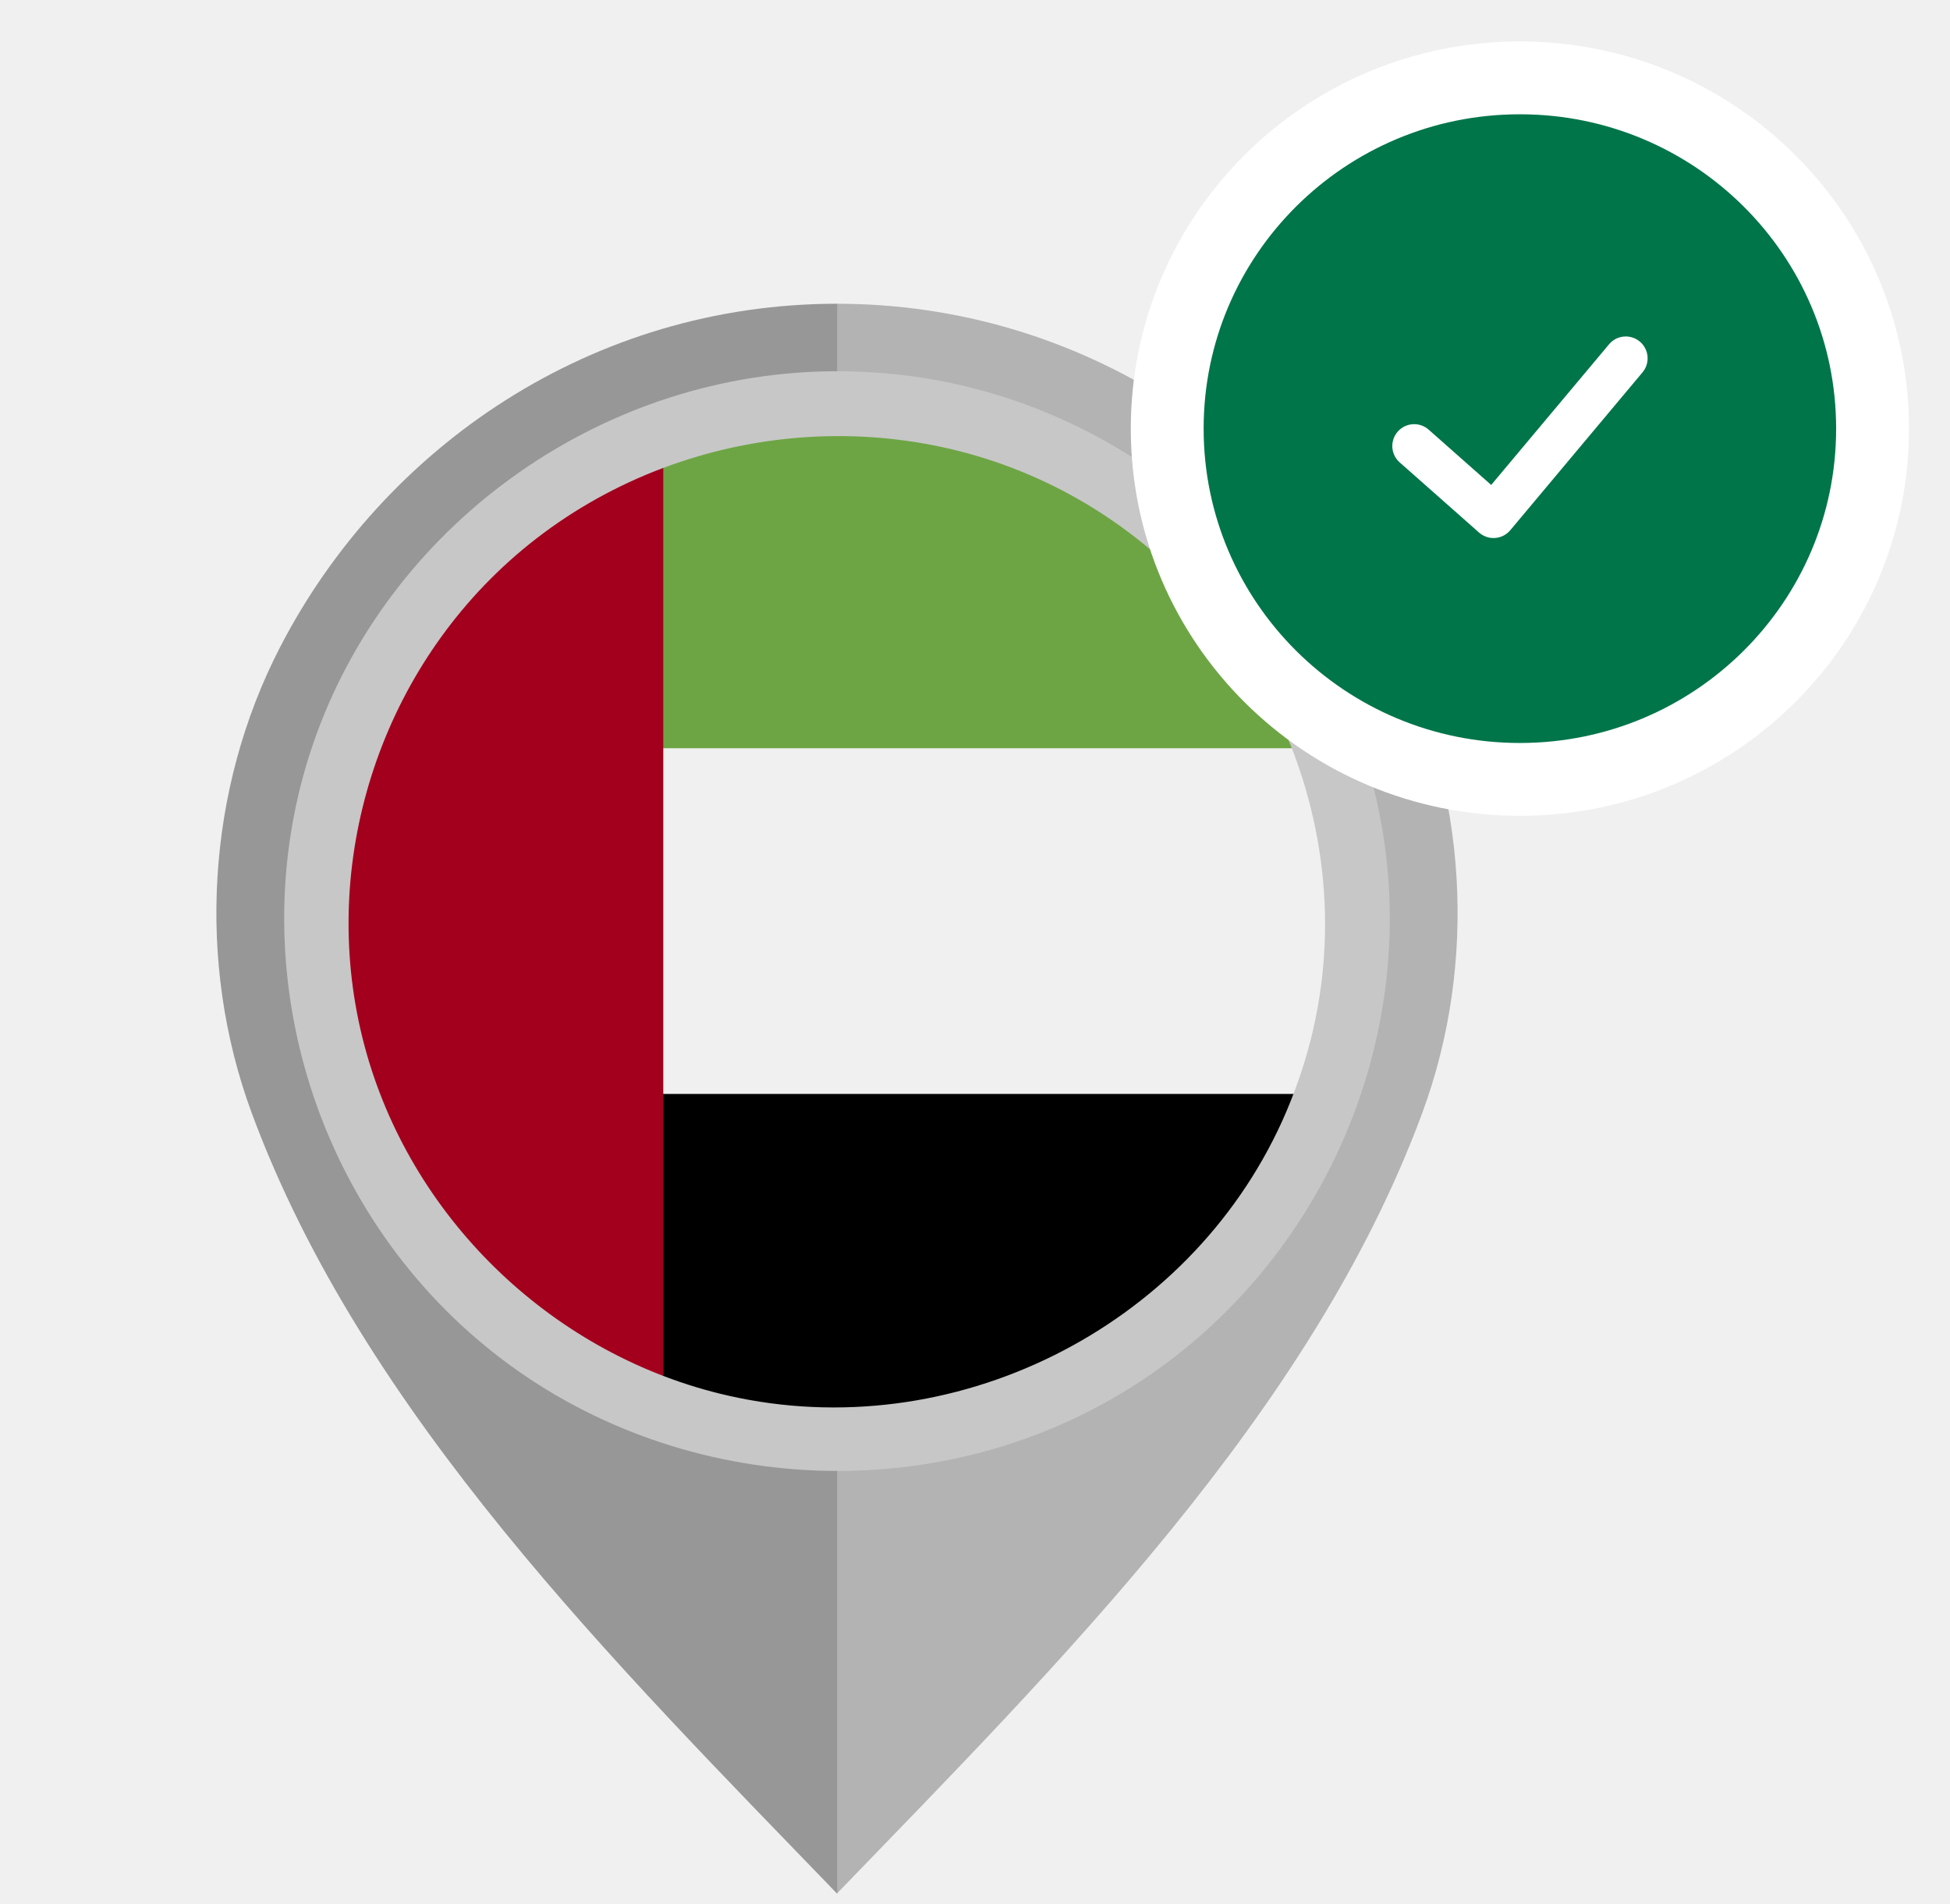
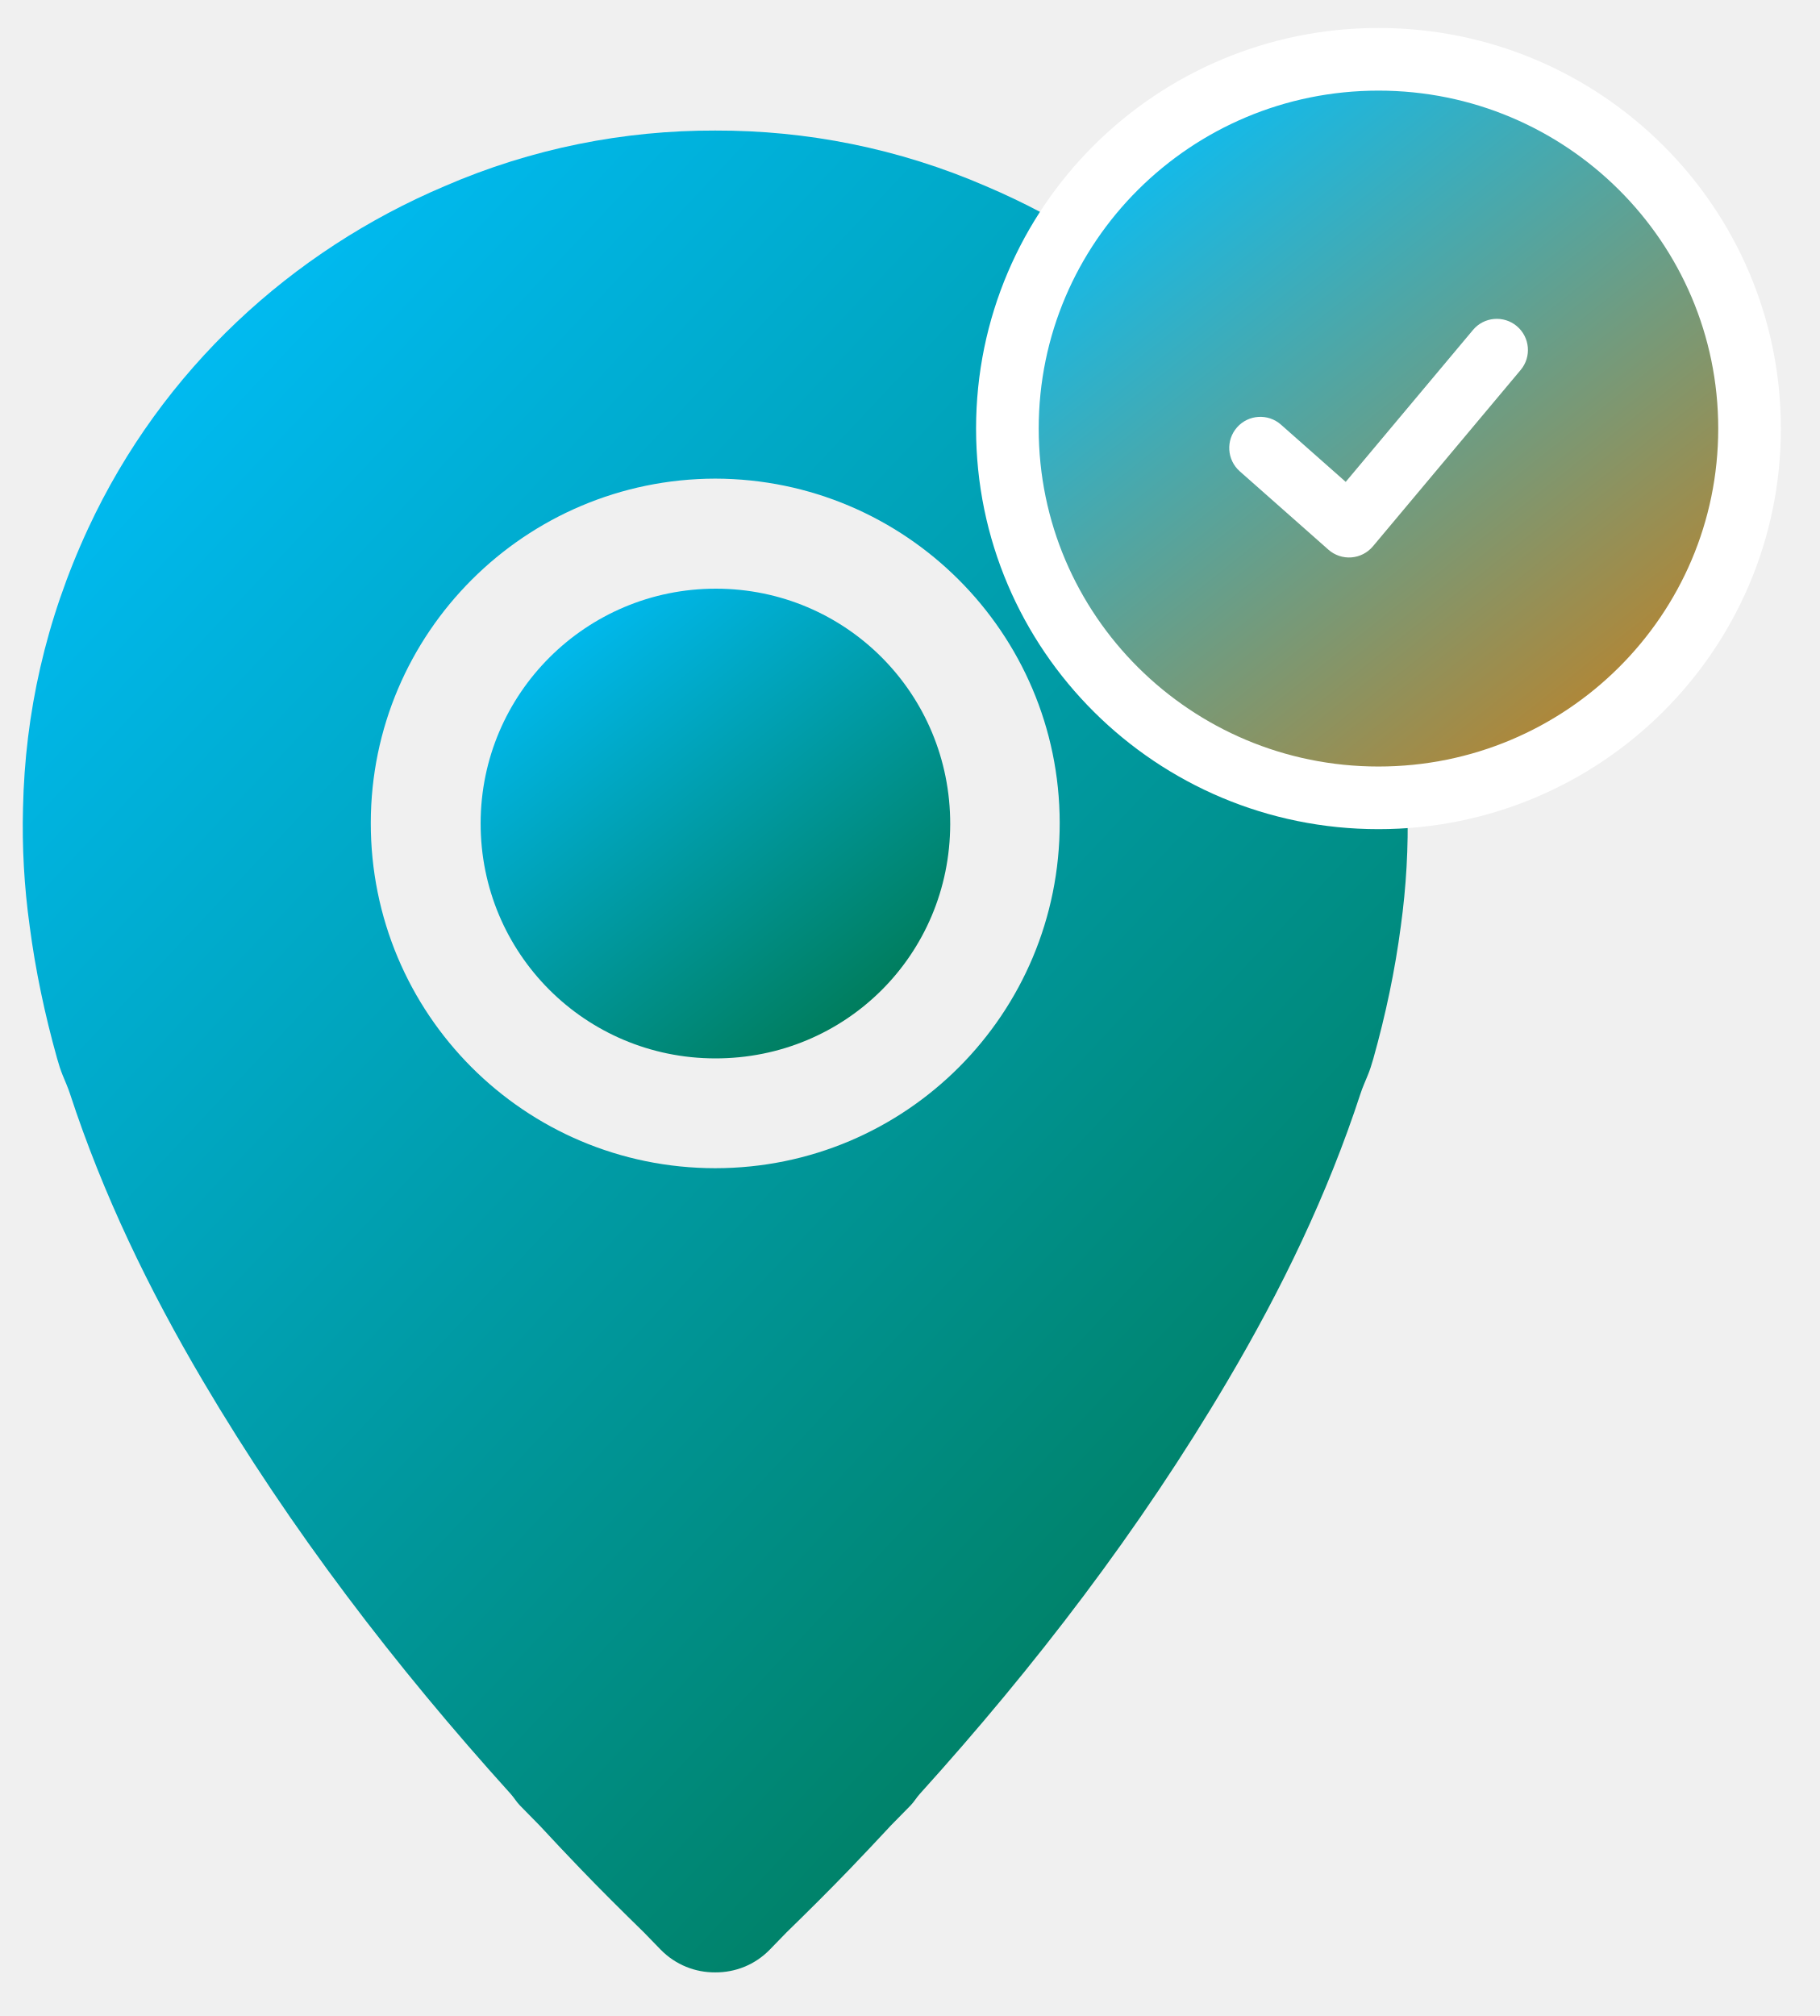
- <svg xmlns="http://www.w3.org/2000/svg" width="42" height="41" viewBox="0 0 42 41" fill="none">
-   <g clip-path="url(#clip0_502_106695)">
-     <path d="M30.024 13.943C27.787 9.61 23.294 6.542 18.023 6.542V13.319C21.754 13.32 24.788 16.24 24.788 19.951C24.788 23.616 21.729 26.776 18.023 26.777V40.787C22.774 35.863 28.241 30.45 30.634 23.97C31.83 20.73 31.607 17.009 30.024 13.943Z" fill="#B3B3B3" />
-     <path d="M5.421 23.97C7.813 30.45 13.28 35.863 18.031 40.787V26.777C14.325 26.776 11.266 23.616 11.267 19.951C11.267 16.24 14.3 13.32 18.031 13.319V6.542C12.76 6.542 8.267 9.61 6.03 13.943C4.448 17.009 4.225 20.73 5.421 23.97Z" fill="#979797" />
-     <path d="M18.029 30.539C23.971 30.539 28.788 25.748 28.788 19.838C28.788 13.928 23.971 9.136 18.029 9.136C12.086 9.136 7.27 13.928 7.27 19.838C7.27 25.748 12.086 30.539 18.029 30.539Z" fill="#F0F0F0" />
-     <path d="M13.352 23.561L14.287 29.875C15.453 30.305 16.713 30.54 18.029 30.54C22.655 30.54 26.599 27.636 28.119 23.561H13.352Z" fill="black" />
-     <path d="M13.352 16.116L14.287 9.802C15.453 9.372 16.713 9.136 18.029 9.136C22.655 9.136 26.599 12.04 28.119 16.116H13.352Z" fill="#6DA544" />
-     <path d="M7.27 19.839C7.27 24.44 10.189 28.363 14.286 29.875V9.803C10.189 11.315 7.27 15.238 7.27 19.839Z" fill="#A2001D" />
-     <path d="M18.023 7.996C13.064 7.996 8.511 11.176 6.819 15.808C5.115 20.475 6.608 25.83 10.449 28.989C14.297 32.155 19.888 32.576 24.165 30.002C28.444 27.428 30.703 22.332 29.697 17.456C28.712 12.682 24.72 8.893 19.875 8.138C19.262 8.043 18.642 7.996 18.023 7.996ZM27.616 24.147C25.582 28.628 20.506 31.156 15.682 30.059C11.969 29.215 8.931 26.329 7.896 22.689C6.837 18.966 7.986 14.877 10.816 12.226C13.878 9.359 18.493 8.576 22.336 10.3C26.924 12.358 29.462 17.533 28.23 22.396C28.078 22.996 27.87 23.582 27.616 24.147C27.72 23.916 27.476 24.456 27.616 24.147Z" fill="#C7C7C7" />
-   </g>
-   <ellipse cx="32.736" cy="9.232" rx="7.596" ry="7.555" fill="#00754A" stroke="white" stroke-width="1.569" />
-   <path fill-rule="evenodd" clip-rule="evenodd" d="M35.319 7.357C35.518 7.524 35.544 7.821 35.377 8.02L32.529 11.42C32.447 11.517 32.33 11.578 32.203 11.587C32.077 11.597 31.951 11.554 31.856 11.47L30.147 9.959C29.952 9.787 29.934 9.49 30.106 9.295C30.279 9.1 30.576 9.082 30.771 9.254L32.118 10.445L34.656 7.416C34.823 7.216 35.119 7.19 35.319 7.357Z" fill="white" />
+ <svg xmlns="http://www.w3.org/2000/svg" width="37" height="41" viewBox="0 0 37 41" fill="none">
+   <path fill-rule="evenodd" clip-rule="evenodd" d="M14.546 40.113C14.143 40.116 13.739 39.961 13.435 39.649C13.322 39.533 13.21 39.417 13.097 39.301C12.658 38.872 12.229 38.447 11.812 38.013C11.529 37.719 11.249 37.422 10.973 37.124C10.84 36.989 10.708 36.855 10.576 36.72C10.505 36.648 10.454 36.558 10.386 36.483C8.039 33.886 5.915 31.114 4.127 28.085C3.027 26.221 2.093 24.29 1.424 22.246C1.382 22.117 1.326 21.994 1.275 21.868C1.234 21.767 1.197 21.655 1.163 21.532C0.91 20.63 0.721 19.732 0.604 18.839C0.491 18.03 0.447 17.226 0.468 16.432C0.509 14.515 0.924 12.62 1.793 10.747C3.297 7.508 5.94 5.102 9.038 3.788C10.821 3.014 12.695 2.65 14.546 2.655C16.398 2.65 18.271 3.014 20.055 3.788C23.153 5.102 25.796 7.508 27.299 10.747C28.169 12.62 28.583 14.515 28.625 16.432C28.645 17.226 28.601 18.03 28.489 18.839C28.372 19.732 28.183 20.63 27.93 21.532C27.895 21.655 27.859 21.767 27.817 21.868C27.766 21.994 27.71 22.117 27.668 22.246C27 24.29 26.066 26.221 24.965 28.085C23.178 31.114 21.054 33.886 18.707 36.483C18.639 36.558 18.588 36.648 18.517 36.72C18.385 36.855 18.252 36.989 18.12 37.124C17.843 37.422 17.564 37.719 17.281 38.013C16.863 38.447 16.435 38.872 15.995 39.301C15.883 39.417 15.77 39.533 15.657 39.649C15.354 39.961 14.95 40.116 14.546 40.113ZM14.546 23.758C10.667 23.756 7.535 20.617 7.541 16.732C7.547 12.871 10.681 9.742 14.546 9.734C18.412 9.742 21.546 12.871 21.552 16.732C21.558 20.617 18.426 23.756 14.546 23.758Z" fill="url(#paint0_linear_3177_42971)" />
+   <path d="M14.544 21.525C11.899 21.52 9.772 19.387 9.775 16.742C9.778 14.104 11.922 11.969 14.563 11.972C17.205 11.975 19.33 14.111 19.325 16.761C19.32 19.414 17.197 21.529 14.544 21.525Z" fill="url(#paint1_linear_3177_42971)" />
+   <path d="M28.035 16.226C32.2 16.226 35.582 12.867 35.582 8.716C35.582 4.565 32.2 1.206 28.035 1.206C23.87 1.206 20.488 4.565 20.488 8.716C20.488 12.867 23.87 16.226 28.035 16.226Z" fill="url(#paint2_linear_3177_42971)" stroke="white" stroke-width="1.274" />
+   <path fill-rule="evenodd" clip-rule="evenodd" d="M30.848 6.632C31.116 6.857 31.152 7.256 30.927 7.524L27.922 11.111C27.812 11.242 27.654 11.323 27.484 11.336C27.313 11.349 27.145 11.292 27.017 11.179L25.214 9.585C24.952 9.353 24.927 8.953 25.159 8.691C25.39 8.429 25.791 8.405 26.052 8.636L27.369 9.8L29.957 6.711C30.181 6.443 30.58 6.408 30.848 6.632Z" fill="white" />
  <defs>
-     <clipPath id="clip0_502_106695">
-       <rect width="34.429" height="34.245" fill="white" transform="translate(0.8125 6.54297)" />
-     </clipPath>
+     <linearGradient id="paint0_linear_3177_42971" x1="-1.426" y1="7.967" x2="28.926" y2="36.496" gradientUnits="userSpaceOnUse">
+       <stop stop-color="#00C0FF" />
+       <stop offset="1" stop-color="#00754A" />
+     </linearGradient>
+     <linearGradient id="paint1_linear_3177_42971" x1="9.135" y1="13.326" x2="16.702" y2="22.782" gradientUnits="userSpaceOnUse">
+       <stop stop-color="#00C0FF" />
+       <stop offset="1" stop-color="#00754A" />
+     </linearGradient>
+     <linearGradient id="paint2_linear_3177_42971" x1="20.198" y1="3.792" x2="31.073" y2="17.458" gradientUnits="userSpaceOnUse">
+       <stop stop-color="#00C0FF" />
+       <stop offset="1" stop-color="#C28123" />
+     </linearGradient>
  </defs>
</svg>
